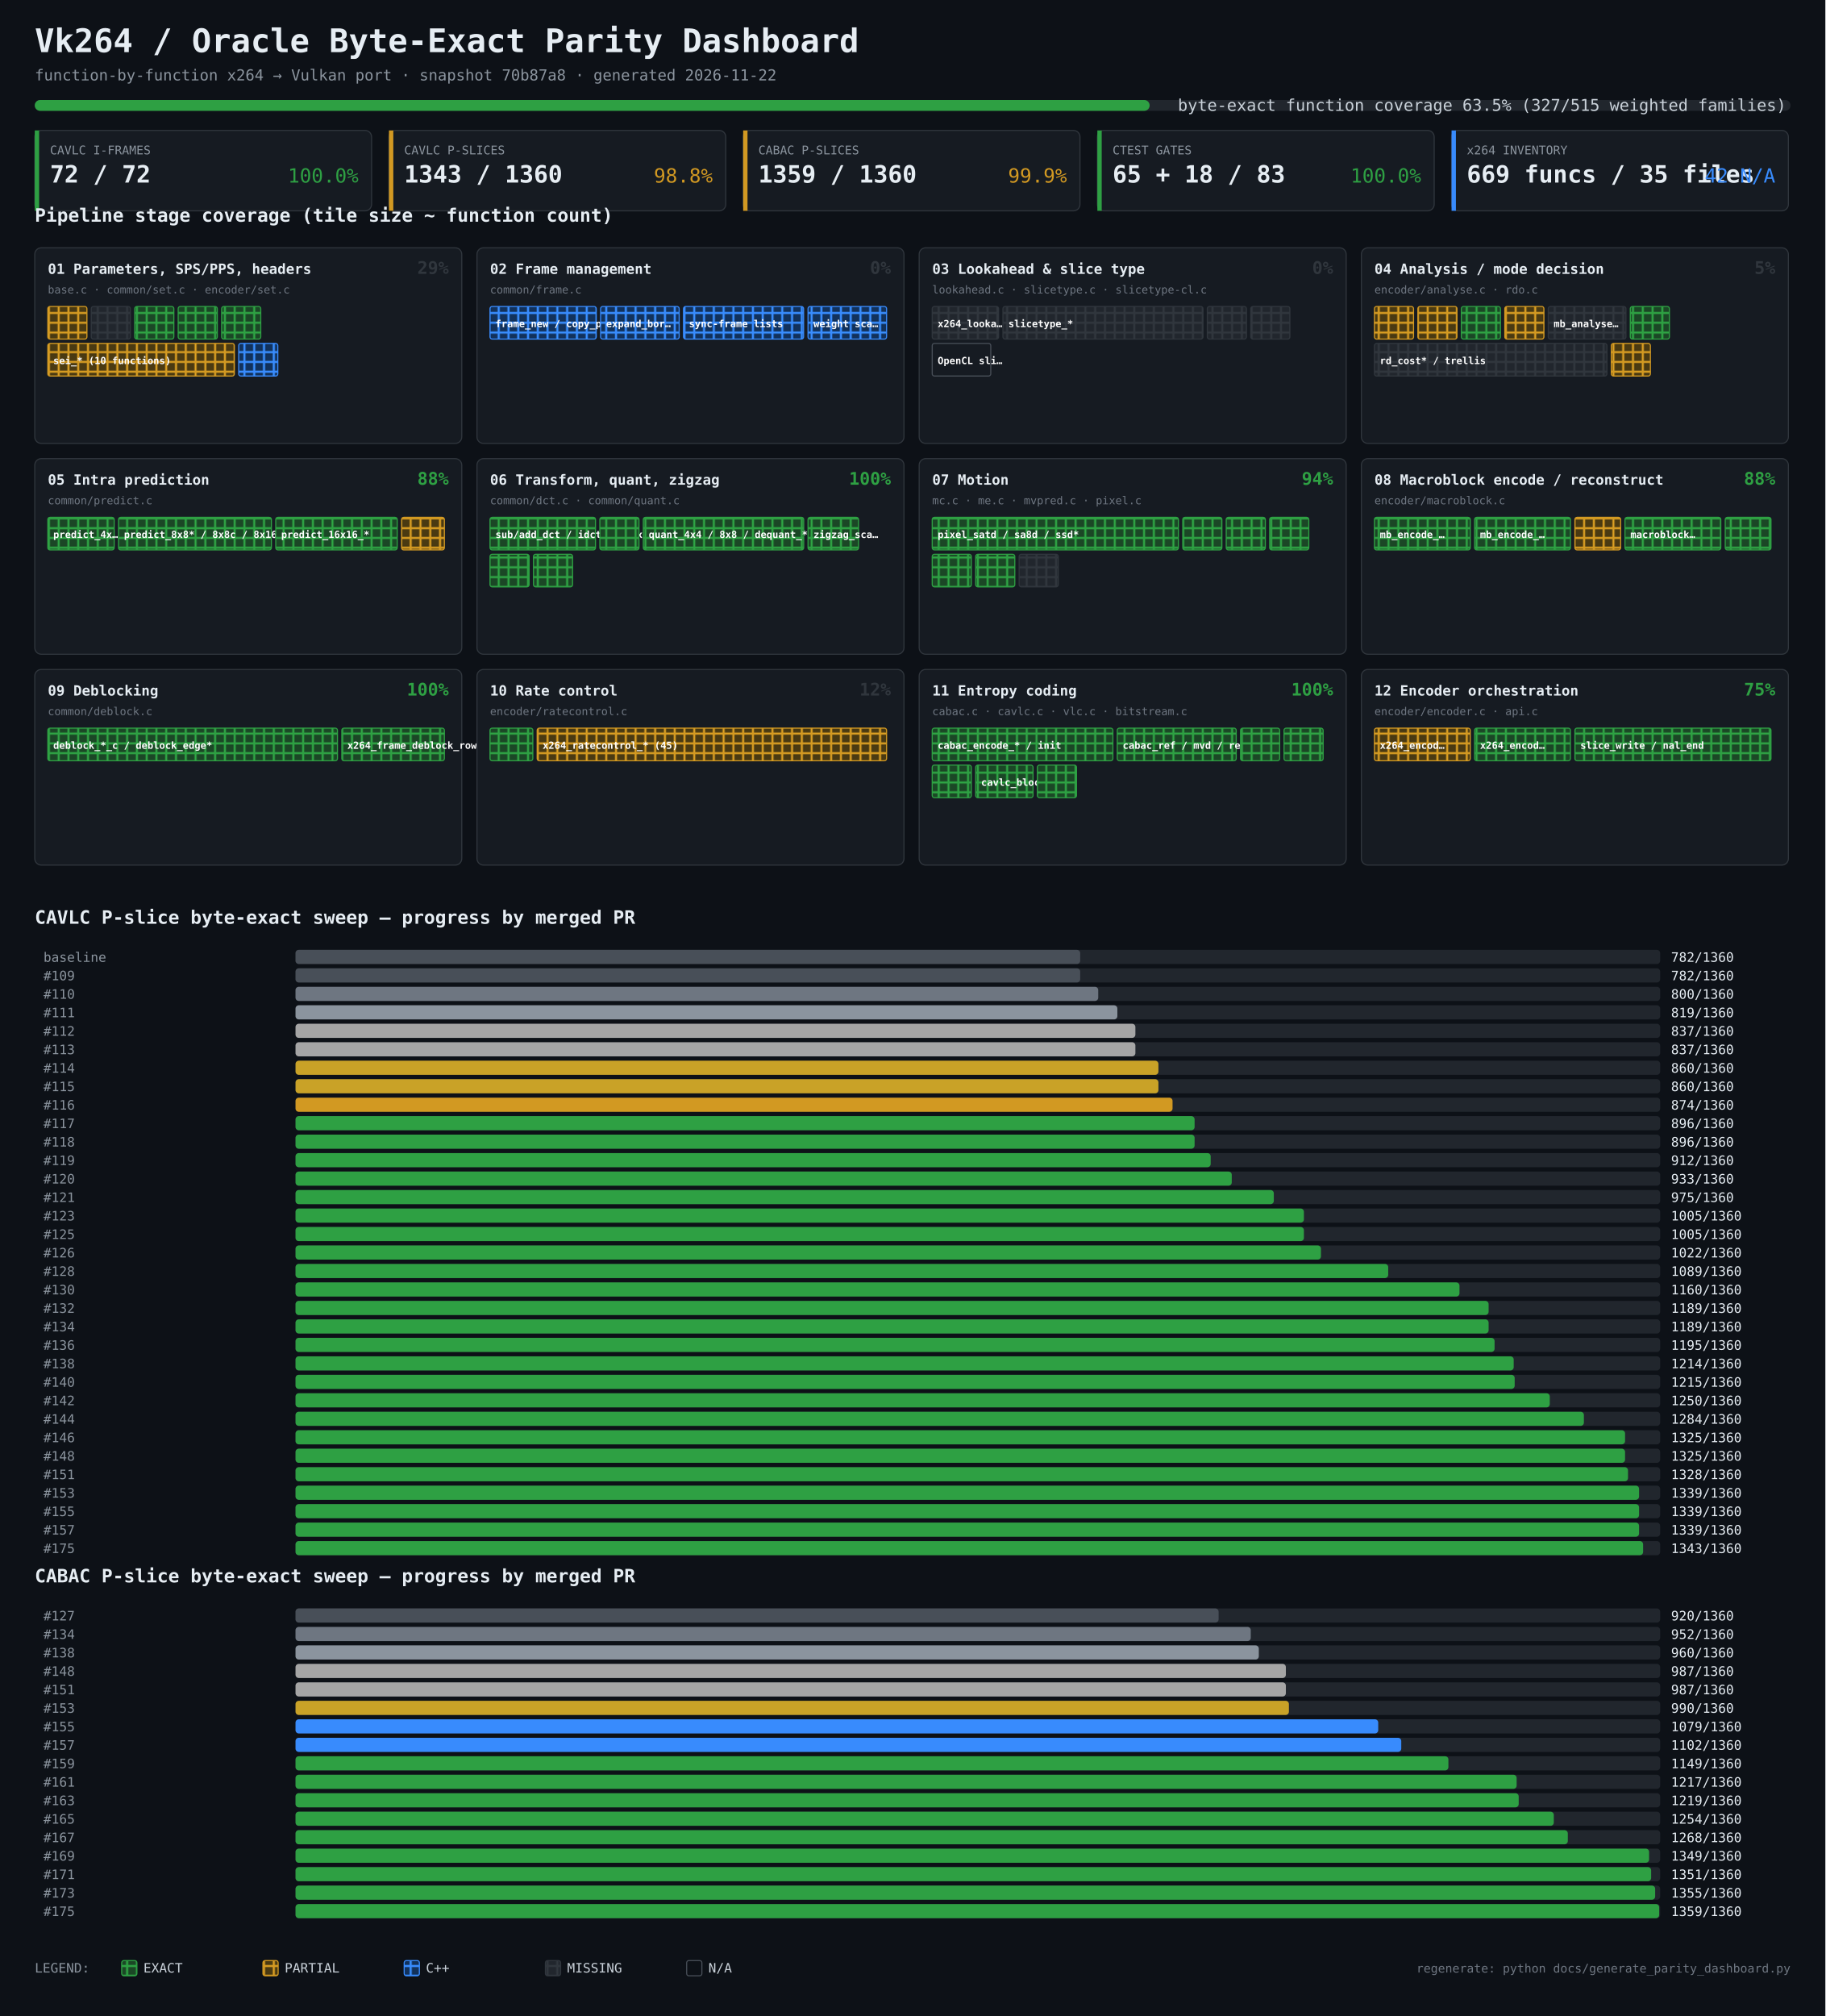
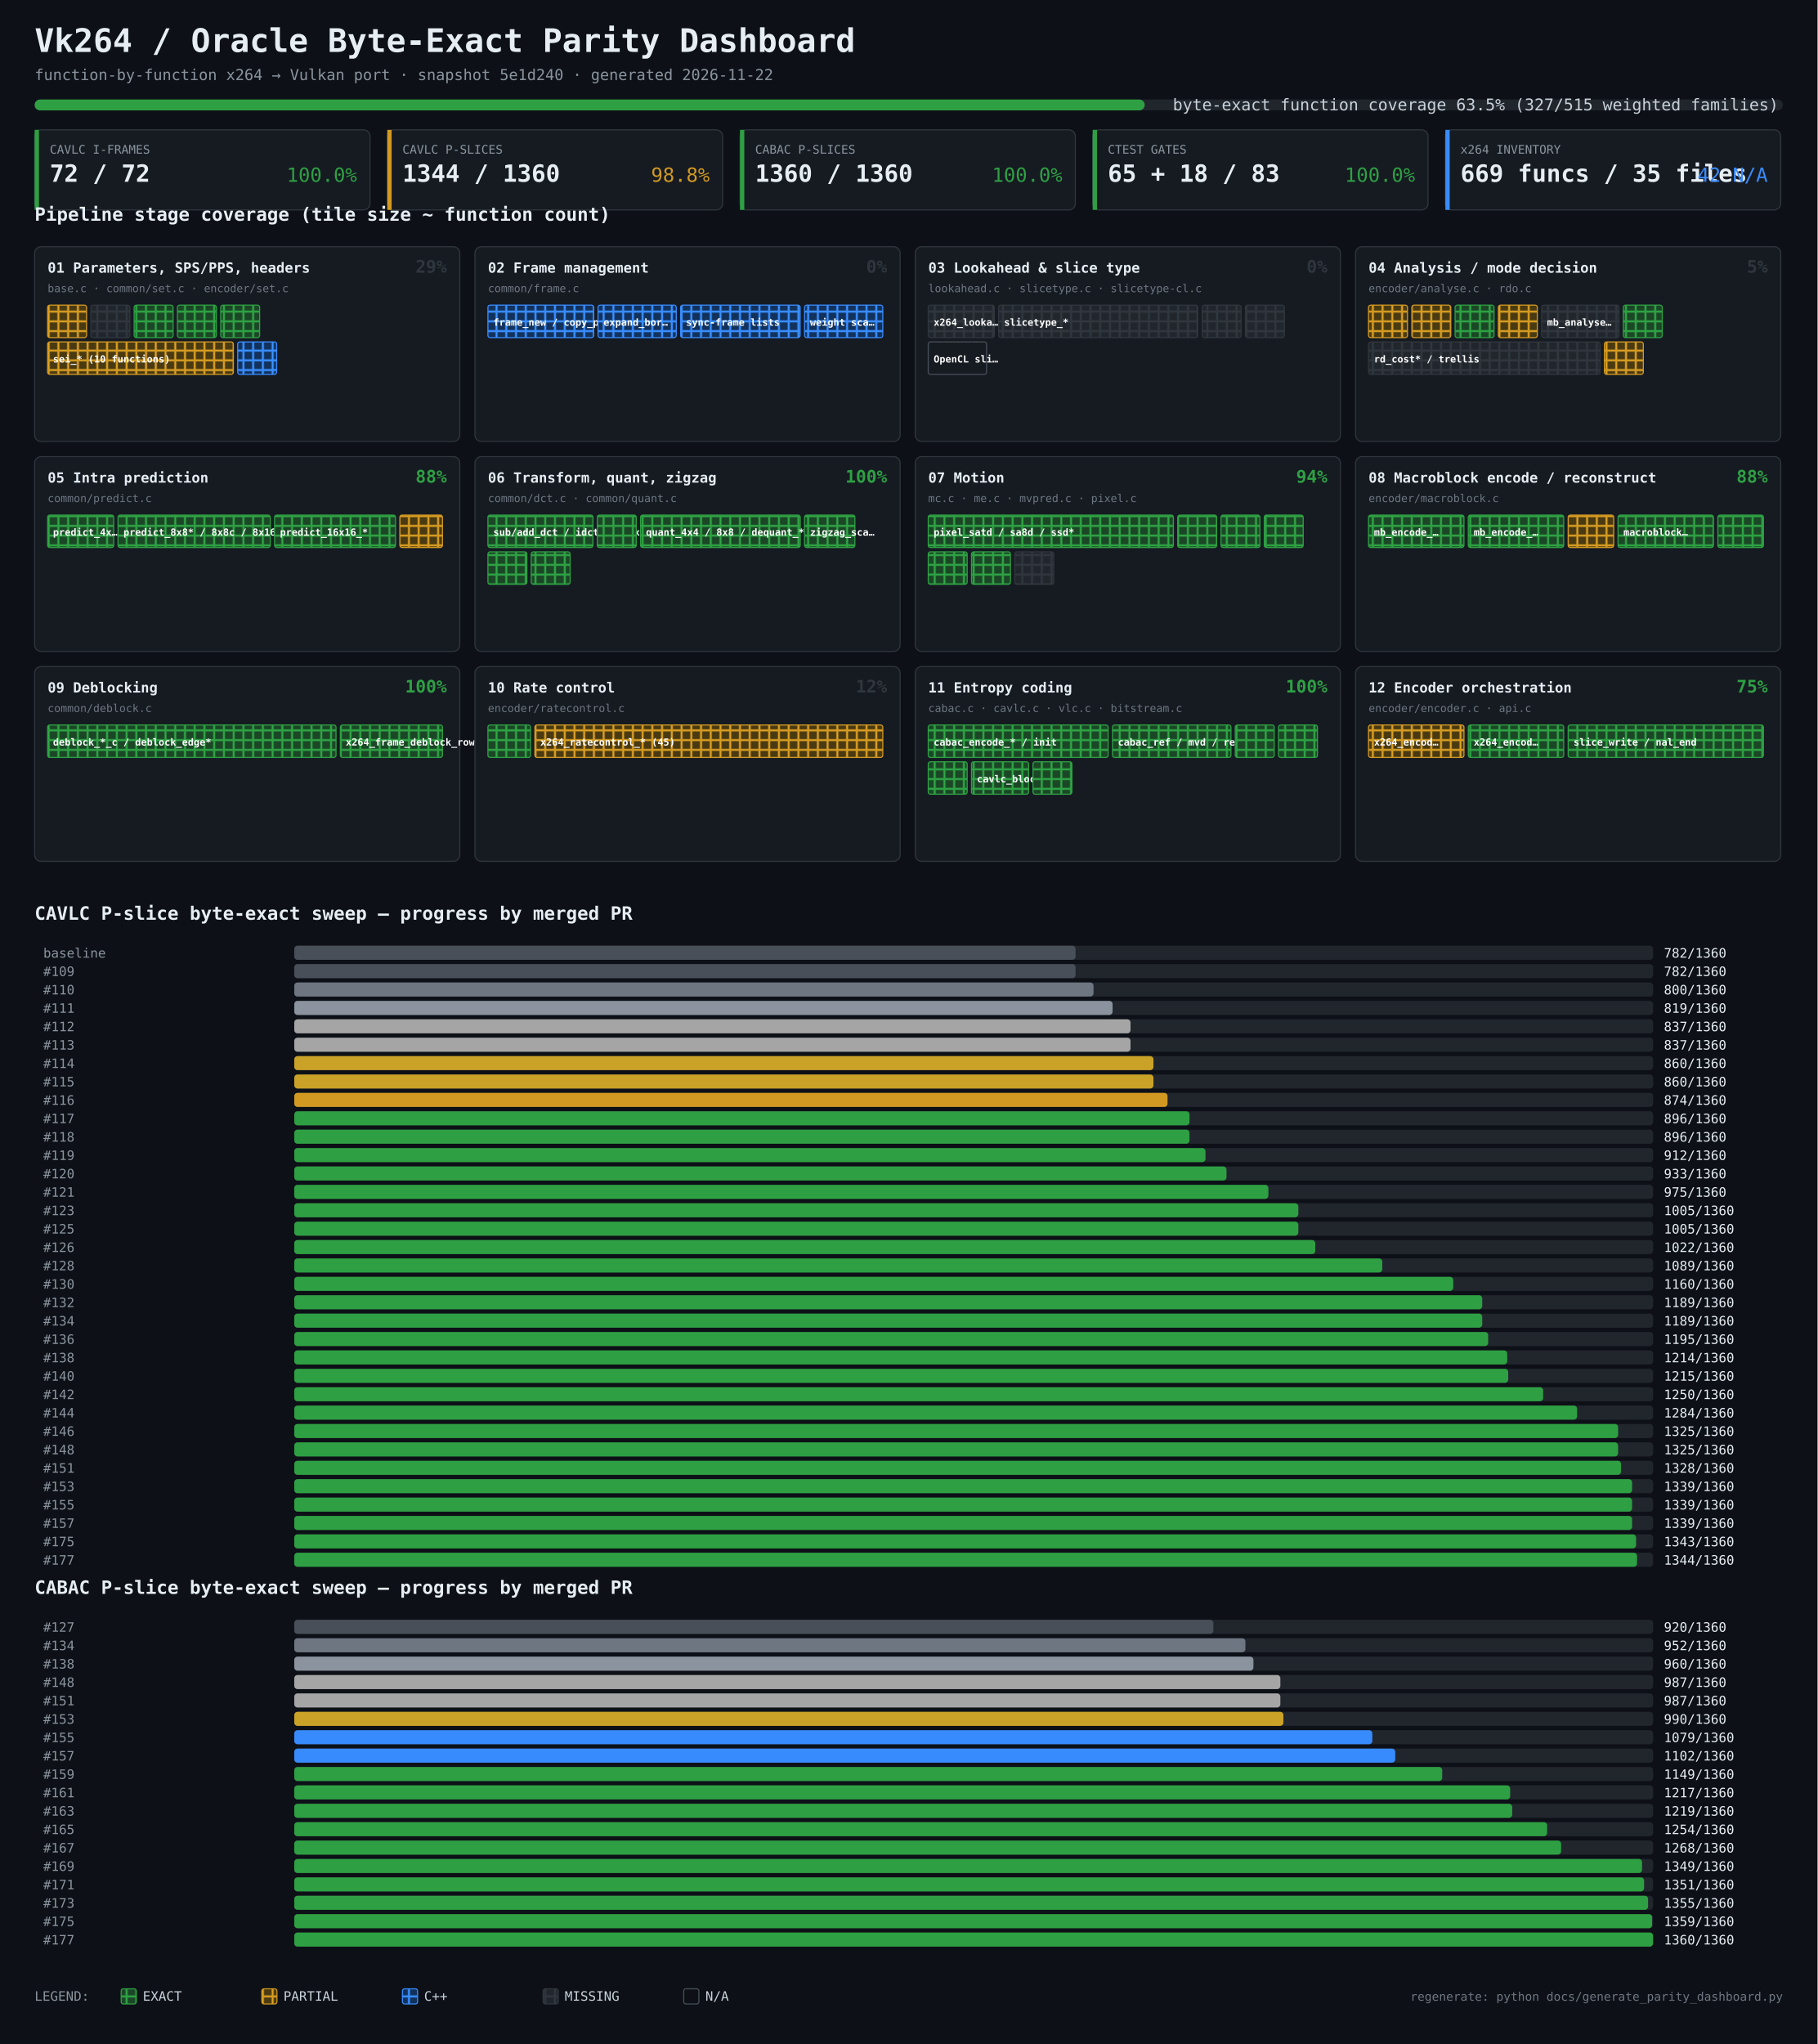
- <svg xmlns="http://www.w3.org/2000/svg" width="1680" height="1855" viewBox="0 0 1680 1855" font-family="Consolas, SFMono-Regular, Menlo, monospace">
+ <svg xmlns="http://www.w3.org/2000/svg" width="1680" height="1889" viewBox="0 0 1680 1889" font-family="Consolas, SFMono-Regular, Menlo, monospace">
  <defs>
    <pattern id="grid-exact" width="9" height="9" patternUnits="userSpaceOnUse">
      <rect width="9" height="9" fill="#2ea043" />
      <rect x="1" y="1" width="7" height="7" fill="#1b4726" />
    </pattern>
    <pattern id="grid-partial" width="9" height="9" patternUnits="userSpaceOnUse">
      <rect width="9" height="9" fill="#d29922" />
      <rect x="1" y="1" width="7" height="7" fill="#4a3a12" />
    </pattern>
    <pattern id="grid-cpp" width="9" height="9" patternUnits="userSpaceOnUse">
      <rect width="9" height="9" fill="#388bfd" />
      <rect x="1" y="1" width="7" height="7" fill="#12325c" />
    </pattern>
    <pattern id="grid-missing" width="9" height="9" patternUnits="userSpaceOnUse">
      <rect width="9" height="9" fill="#30363d" />
      <rect x="1" y="1" width="7" height="7" fill="#21262d" />
    </pattern>
    <pattern id="grid-na" width="9" height="9" patternUnits="userSpaceOnUse">
      <rect width="9" height="9" fill="#484f58" />
      <rect x="1" y="1" width="7" height="7" fill="#262b33" />
    </pattern>
  </defs>
-   <rect width="1680" height="1855" fill="#0d1117" />
+   <rect width="1680" height="1889" fill="#0d1117" />
  <text x="32" y="48" fill="#e6edf3" font-size="30" font-weight="bold">Vk264 / Oracle Byte-Exact Parity Dashboard</text>
-   <text x="32" y="74" fill="#8b949e" font-size="14">function-by-function x264 → Vulkan port · snapshot 70b87a8 · generated 2026-11-22</text>
+   <text x="32" y="74" fill="#8b949e" font-size="14">function-by-function x264 → Vulkan port · snapshot 5e1d240 · generated 2026-11-22</text>
  <rect x="32" y="92" width="1616" height="10" fill="#21262d" rx="5" />
  <rect x="32" y="92" width="1026.1" height="10" fill="#2ea043" rx="5" />
  <text x="1644" y="102" fill="#c9d1d9" font-size="15" text-anchor="end">byte-exact function coverage 63.5% (327/515 weighted families)</text>
  <rect x="32" y="120" width="310" height="74" fill="#161b22" stroke="#30363d" rx="6" />
  <rect x="32" y="120" width="4" height="74" fill="#2ea043" />
  <text x="46" y="142" fill="#8b949e" font-size="11">CAVLC I-FRAMES</text>
  <text x="46" y="168" fill="#e6edf3" font-size="22" font-weight="bold">72 / 72</text>
  <text x="330" y="168" fill="#2ea043" font-size="18" text-anchor="end">100.0%</text>
  <rect x="358" y="120" width="310" height="74" fill="#161b22" stroke="#30363d" rx="6" />
  <rect x="358" y="120" width="4" height="74" fill="#d29922" />
  <text x="372" y="142" fill="#8b949e" font-size="11">CAVLC P-SLICES</text>
-   <text x="372" y="168" fill="#e6edf3" font-size="22" font-weight="bold">1343 / 1360</text>
+   <text x="372" y="168" fill="#e6edf3" font-size="22" font-weight="bold">1344 / 1360</text>
  <text x="656" y="168" fill="#d29922" font-size="18" text-anchor="end">98.8%</text>
  <rect x="684" y="120" width="310" height="74" fill="#161b22" stroke="#30363d" rx="6" />
-   <rect x="684" y="120" width="4" height="74" fill="#d29922" />
+   <rect x="684" y="120" width="4" height="74" fill="#2ea043" />
  <text x="698" y="142" fill="#8b949e" font-size="11">CABAC P-SLICES</text>
-   <text x="698" y="168" fill="#e6edf3" font-size="22" font-weight="bold">1359 / 1360</text>
-   <text x="982" y="168" fill="#d29922" font-size="18" text-anchor="end">99.9%</text>
+   <text x="698" y="168" fill="#e6edf3" font-size="22" font-weight="bold">1360 / 1360</text>
+   <text x="982" y="168" fill="#2ea043" font-size="18" text-anchor="end">100.0%</text>
  <rect x="1010" y="120" width="310" height="74" fill="#161b22" stroke="#30363d" rx="6" />
  <rect x="1010" y="120" width="4" height="74" fill="#2ea043" />
  <text x="1024" y="142" fill="#8b949e" font-size="11">CTEST GATES</text>
  <text x="1024" y="168" fill="#e6edf3" font-size="22" font-weight="bold">65 + 18 / 83</text>
  <text x="1308" y="168" fill="#2ea043" font-size="18" text-anchor="end">100.0%</text>
  <rect x="1336" y="120" width="310" height="74" fill="#161b22" stroke="#30363d" rx="6" />
  <rect x="1336" y="120" width="4" height="74" fill="#388bfd" />
  <text x="1350" y="142" fill="#8b949e" font-size="11">x264 INVENTORY</text>
  <text x="1350" y="168" fill="#e6edf3" font-size="22" font-weight="bold">669 funcs / 35 files</text>
  <text x="1634" y="168" fill="#388bfd" font-size="18" text-anchor="end">42 N/A</text>
  <text x="32" y="204" fill="#e6edf3" font-size="17" font-weight="bold">Pipeline stage coverage (tile size ~ function count)</text>
  <rect x="32" y="228" width="393" height="180" fill="#161b22" stroke="#30363d" rx="6" />
  <text x="44" y="252" fill="#e6edf3" font-size="13" font-weight="bold">01  Parameters, SPS/PPS, headers</text>
  <text x="44" y="270" fill="#6e7681" font-size="10">base.c · common/set.c · encoder/set.c</text>
  <text x="413" y="252" fill="#30363d" font-size="16" font-weight="bold" text-anchor="end">29%</text>
  <rect x="44.0" y="282" width="36.0" height="30" fill="url(#grid-partial)" stroke="#d29922" rx="2" />
  <rect x="84.0" y="282" width="36.0" height="30" fill="url(#grid-missing)" stroke="#30363d" rx="2" />
  <rect x="124.0" y="282" width="36.0" height="30" fill="url(#grid-exact)" stroke="#2ea043" rx="2" />
  <rect x="164.0" y="282" width="36.0" height="30" fill="url(#grid-exact)" stroke="#2ea043" rx="2" />
  <rect x="204.0" y="282" width="36.0" height="30" fill="url(#grid-exact)" stroke="#2ea043" rx="2" />
  <rect x="44.0" y="316" width="171.7" height="30" fill="url(#grid-partial)" stroke="#d29922" rx="2" />
  <text x="49.0" y="335" fill="#ffffff" font-size="9" font-weight="bold">sei_* (10 functions)</text>
  <rect x="219.7" y="316" width="36.0" height="30" fill="url(#grid-cpp)" stroke="#388bfd" rx="2" />
  <rect x="439" y="228" width="393" height="180" fill="#161b22" stroke="#30363d" rx="6" />
  <text x="451" y="252" fill="#e6edf3" font-size="13" font-weight="bold">02  Frame management</text>
  <text x="451" y="270" fill="#6e7681" font-size="10">common/frame.c</text>
  <text x="820" y="252" fill="#30363d" font-size="16" font-weight="bold" text-anchor="end">0%</text>
  <rect x="451.0" y="282" width="97.8" height="30" fill="url(#grid-cpp)" stroke="#388bfd" rx="2" />
  <text x="456.0" y="301" fill="#ffffff" font-size="9" font-weight="bold">frame_new / copy_picture</text>
  <rect x="552.8" y="282" width="72.3" height="30" fill="url(#grid-cpp)" stroke="#388bfd" rx="2" />
  <text x="557.8" y="301" fill="#ffffff" font-size="9" font-weight="bold">expand_bor…</text>
  <rect x="629.1" y="282" width="110.5" height="30" fill="url(#grid-cpp)" stroke="#388bfd" rx="2" />
  <text x="634.1" y="301" fill="#ffffff" font-size="9" font-weight="bold">sync-frame lists</text>
  <rect x="743.7" y="282" width="72.3" height="30" fill="url(#grid-cpp)" stroke="#388bfd" rx="2" />
  <text x="748.7" y="301" fill="#ffffff" font-size="9" font-weight="bold">weight sca…</text>
  <rect x="846" y="228" width="393" height="180" fill="#161b22" stroke="#30363d" rx="6" />
  <text x="858" y="252" fill="#e6edf3" font-size="13" font-weight="bold">03  Lookahead &amp; slice type</text>
  <text x="858" y="270" fill="#6e7681" font-size="10">lookahead.c · slicetype.c · slicetype-cl.c</text>
  <text x="1227" y="252" fill="#30363d" font-size="16" font-weight="bold" text-anchor="end">0%</text>
  <rect x="858.0" y="282" width="61.1" height="30" fill="url(#grid-missing)" stroke="#30363d" rx="2" />
  <text x="863.0" y="301" fill="#ffffff" font-size="9" font-weight="bold">x264_looka…</text>
  <rect x="923.1" y="282" width="184.1" height="30" fill="url(#grid-missing)" stroke="#30363d" rx="2" />
  <text x="928.1" y="301" fill="#ffffff" font-size="9" font-weight="bold">slicetype_*</text>
  <rect x="1111.2" y="282" width="36.0" height="30" fill="url(#grid-missing)" stroke="#30363d" rx="2" />
  <rect x="1151.2" y="282" width="36.0" height="30" fill="url(#grid-missing)" stroke="#30363d" rx="2" />
  <rect x="858.0" y="316" width="53.9" height="30" fill="url(#grid-n/a)" stroke="#484f58" rx="2" />
  <text x="863.0" y="335" fill="#ffffff" font-size="9" font-weight="bold">OpenCL sli…</text>
  <rect x="1253" y="228" width="393" height="180" fill="#161b22" stroke="#30363d" rx="6" />
  <text x="1265" y="252" fill="#e6edf3" font-size="13" font-weight="bold">04  Analysis / mode decision</text>
  <text x="1265" y="270" fill="#6e7681" font-size="10">encoder/analyse.c · rdo.c</text>
  <text x="1634" y="252" fill="#30363d" font-size="16" font-weight="bold" text-anchor="end">5%</text>
  <rect x="1265.0" y="282" width="36.0" height="30" fill="url(#grid-partial)" stroke="#d29922" rx="2" />
  <rect x="1305.0" y="282" width="36.0" height="30" fill="url(#grid-partial)" stroke="#d29922" rx="2" />
  <rect x="1345.0" y="282" width="36.0" height="30" fill="url(#grid-exact)" stroke="#2ea043" rx="2" />
  <rect x="1385.0" y="282" width="36.0" height="30" fill="url(#grid-partial)" stroke="#d29922" rx="2" />
  <rect x="1425.0" y="282" width="71.5" height="30" fill="url(#grid-missing)" stroke="#30363d" rx="2" />
  <text x="1430.0" y="301" fill="#ffffff" font-size="9" font-weight="bold">mb_analyse…</text>
  <rect x="1500.5" y="282" width="36.0" height="30" fill="url(#grid-exact)" stroke="#2ea043" rx="2" />
  <rect x="1265.0" y="316" width="214.0" height="30" fill="url(#grid-missing)" stroke="#30363d" rx="2" />
  <text x="1270.0" y="335" fill="#ffffff" font-size="9" font-weight="bold">rd_cost* / trellis</text>
  <rect x="1483.0" y="316" width="36.0" height="30" fill="url(#grid-partial)" stroke="#d29922" rx="2" />
  <rect x="32" y="422" width="393" height="180" fill="#161b22" stroke="#30363d" rx="6" />
  <text x="44" y="446" fill="#e6edf3" font-size="13" font-weight="bold">05  Intra prediction</text>
  <text x="44" y="464" fill="#6e7681" font-size="10">common/predict.c</text>
  <text x="413" y="446" fill="#2ea043" font-size="16" font-weight="bold" text-anchor="end">88%</text>
  <rect x="44.0" y="476" width="61.1" height="30" fill="url(#grid-exact)" stroke="#2ea043" rx="2" />
  <text x="49.0" y="495" fill="#ffffff" font-size="9" font-weight="bold">predict_4x…</text>
  <rect x="109.1" y="476" width="140.7" height="30" fill="url(#grid-exact)" stroke="#2ea043" rx="2" />
  <text x="114.1" y="495" fill="#ffffff" font-size="9" font-weight="bold">predict_8x8* / 8x8c / 8x16c</text>
  <rect x="253.8" y="476" width="111.8" height="30" fill="url(#grid-exact)" stroke="#2ea043" rx="2" />
  <text x="258.8" y="495" fill="#ffffff" font-size="9" font-weight="bold">predict_16x16_*</text>
  <rect x="369.6" y="476" width="39.4" height="30" fill="url(#grid-partial)" stroke="#d29922" rx="2" />
  <rect x="439" y="422" width="393" height="180" fill="#161b22" stroke="#30363d" rx="6" />
  <text x="451" y="446" fill="#e6edf3" font-size="13" font-weight="bold">06  Transform, quant, zigzag</text>
  <text x="451" y="464" fill="#6e7681" font-size="10">common/dct.c · common/quant.c</text>
  <text x="820" y="446" fill="#2ea043" font-size="16" font-weight="bold" text-anchor="end">100%</text>
  <rect x="451.0" y="476" width="97.1" height="30" fill="url(#grid-exact)" stroke="#2ea043" rx="2" />
  <text x="456.0" y="495" fill="#ffffff" font-size="9" font-weight="bold">sub/add_dct / idct 4x4,8x8,16x16</text>
  <rect x="552.1" y="476" width="36.0" height="30" fill="url(#grid-exact)" stroke="#2ea043" rx="2" />
  <rect x="592.1" y="476" width="147.6" height="30" fill="url(#grid-exact)" stroke="#2ea043" rx="2" />
  <text x="597.1" y="495" fill="#ffffff" font-size="9" font-weight="bold">quant_4x4 / 8x8 / dequant_*</text>
  <rect x="743.7" y="476" width="46.5" height="30" fill="url(#grid-exact)" stroke="#2ea043" rx="2" />
  <text x="748.7" y="495" fill="#ffffff" font-size="9" font-weight="bold">zigzag_sca…</text>
  <rect x="451.0" y="510" width="36.0" height="30" fill="url(#grid-exact)" stroke="#2ea043" rx="2" />
  <rect x="491.0" y="510" width="36.0" height="30" fill="url(#grid-exact)" stroke="#2ea043" rx="2" />
  <rect x="846" y="422" width="393" height="180" fill="#161b22" stroke="#30363d" rx="6" />
  <text x="858" y="446" fill="#e6edf3" font-size="13" font-weight="bold">07  Motion</text>
  <text x="858" y="464" fill="#6e7681" font-size="10">mc.c · me.c · mvpred.c · pixel.c</text>
  <text x="1227" y="446" fill="#2ea043" font-size="16" font-weight="bold" text-anchor="end">94%</text>
  <rect x="858.0" y="476" width="226.6" height="30" fill="url(#grid-exact)" stroke="#2ea043" rx="2" />
  <text x="863.0" y="495" fill="#ffffff" font-size="9" font-weight="bold">pixel_satd / sa8d / ssd*</text>
  <rect x="1088.6" y="476" width="36.0" height="30" fill="url(#grid-exact)" stroke="#2ea043" rx="2" />
  <rect x="1128.6" y="476" width="36.0" height="30" fill="url(#grid-exact)" stroke="#2ea043" rx="2" />
  <rect x="1168.6" y="476" width="36.0" height="30" fill="url(#grid-exact)" stroke="#2ea043" rx="2" />
  <rect x="858.0" y="510" width="36.0" height="30" fill="url(#grid-exact)" stroke="#2ea043" rx="2" />
  <rect x="898.0" y="510" width="36.0" height="30" fill="url(#grid-exact)" stroke="#2ea043" rx="2" />
  <rect x="938.0" y="510" width="36.0" height="30" fill="url(#grid-missing)" stroke="#30363d" rx="2" />
  <rect x="1253" y="422" width="393" height="180" fill="#161b22" stroke="#30363d" rx="6" />
  <text x="1265" y="446" fill="#e6edf3" font-size="13" font-weight="bold">08  Macroblock encode / reconstruct</text>
  <text x="1265" y="464" fill="#6e7681" font-size="10">encoder/macroblock.c</text>
  <text x="1634" y="446" fill="#2ea043" font-size="16" font-weight="bold" text-anchor="end">88%</text>
  <rect x="1265.0" y="476" width="88.2" height="30" fill="url(#grid-exact)" stroke="#2ea043" rx="2" />
  <text x="1270.0" y="495" fill="#ffffff" font-size="9" font-weight="bold">mb_encode_…</text>
  <rect x="1357.2" y="476" width="88.2" height="30" fill="url(#grid-exact)" stroke="#2ea043" rx="2" />
  <text x="1362.2" y="495" fill="#ffffff" font-size="9" font-weight="bold">mb_encode_…</text>
  <rect x="1449.5" y="476" width="42.1" height="30" fill="url(#grid-partial)" stroke="#d29922" rx="2" />
  <rect x="1495.6" y="476" width="88.2" height="30" fill="url(#grid-exact)" stroke="#2ea043" rx="2" />
  <text x="1500.6" y="495" fill="#ffffff" font-size="9" font-weight="bold">macroblock…</text>
  <rect x="1587.9" y="476" width="42.1" height="30" fill="url(#grid-exact)" stroke="#2ea043" rx="2" />
  <rect x="32" y="616" width="393" height="180" fill="#161b22" stroke="#30363d" rx="6" />
  <text x="44" y="640" fill="#e6edf3" font-size="13" font-weight="bold">09  Deblocking</text>
  <text x="44" y="658" fill="#6e7681" font-size="10">common/deblock.c</text>
  <text x="413" y="640" fill="#2ea043" font-size="16" font-weight="bold" text-anchor="end">100%</text>
  <rect x="44.0" y="670" width="266.6" height="30" fill="url(#grid-exact)" stroke="#2ea043" rx="2" />
  <text x="49.0" y="689" fill="#ffffff" font-size="9" font-weight="bold">deblock_*_c / deblock_edge*</text>
  <rect x="314.6" y="670" width="94.4" height="30" fill="url(#grid-exact)" stroke="#2ea043" rx="2" />
  <text x="319.6" y="689" fill="#ffffff" font-size="9" font-weight="bold">x264_frame_deblock_row</text>
  <rect x="439" y="616" width="393" height="180" fill="#161b22" stroke="#30363d" rx="6" />
  <text x="451" y="640" fill="#e6edf3" font-size="13" font-weight="bold">10  Rate control</text>
  <text x="451" y="658" fill="#6e7681" font-size="10">encoder/ratecontrol.c</text>
  <text x="820" y="640" fill="#30363d" font-size="16" font-weight="bold" text-anchor="end">12%</text>
  <rect x="451.0" y="670" width="39.4" height="30" fill="url(#grid-exact)" stroke="#2ea043" rx="2" />
  <rect x="494.4" y="670" width="321.6" height="30" fill="url(#grid-partial)" stroke="#d29922" rx="2" />
  <text x="499.4" y="689" fill="#ffffff" font-size="9" font-weight="bold">x264_ratecontrol_* (45)</text>
  <rect x="846" y="616" width="393" height="180" fill="#161b22" stroke="#30363d" rx="6" />
  <text x="858" y="640" fill="#e6edf3" font-size="13" font-weight="bold">11  Entropy coding</text>
  <text x="858" y="658" fill="#6e7681" font-size="10">cabac.c · cavlc.c · vlc.c · bitstream.c</text>
  <text x="1227" y="640" fill="#2ea043" font-size="16" font-weight="bold" text-anchor="end">100%</text>
  <rect x="858.0" y="670" width="166.3" height="30" fill="url(#grid-exact)" stroke="#2ea043" rx="2" />
  <text x="863.0" y="689" fill="#ffffff" font-size="9" font-weight="bold">cabac_encode_* / init</text>
  <rect x="1028.3" y="670" width="109.5" height="30" fill="url(#grid-exact)" stroke="#2ea043" rx="2" />
  <text x="1033.3" y="689" fill="#ffffff" font-size="9" font-weight="bold">cabac_ref / mvd / residual</text>
  <rect x="1141.8" y="670" width="36.0" height="30" fill="url(#grid-exact)" stroke="#2ea043" rx="2" />
  <rect x="1181.8" y="670" width="36.0" height="30" fill="url(#grid-exact)" stroke="#2ea043" rx="2" />
  <rect x="858.0" y="704" width="36.0" height="30" fill="url(#grid-exact)" stroke="#2ea043" rx="2" />
  <rect x="898.0" y="704" width="52.8" height="30" fill="url(#grid-exact)" stroke="#2ea043" rx="2" />
  <text x="903.0" y="723" fill="#ffffff" font-size="9" font-weight="bold">cavlc_bloc…</text>
  <rect x="954.8" y="704" width="36.0" height="30" fill="url(#grid-exact)" stroke="#2ea043" rx="2" />
  <rect x="1253" y="616" width="393" height="180" fill="#161b22" stroke="#30363d" rx="6" />
  <text x="1265" y="640" fill="#e6edf3" font-size="13" font-weight="bold">12  Encoder orchestration</text>
  <text x="1265" y="658" fill="#6e7681" font-size="10">encoder/encoder.c · api.c</text>
  <text x="1634" y="640" fill="#2ea043" font-size="16" font-weight="bold" text-anchor="end">75%</text>
  <rect x="1265.0" y="670" width="88.2" height="30" fill="url(#grid-partial)" stroke="#d29922" rx="2" />
  <text x="1270.0" y="689" fill="#ffffff" font-size="9" font-weight="bold">x264_encod…</text>
  <rect x="1357.2" y="670" width="88.2" height="30" fill="url(#grid-exact)" stroke="#2ea043" rx="2" />
  <text x="1362.2" y="689" fill="#ffffff" font-size="9" font-weight="bold">x264_encod…</text>
  <rect x="1449.5" y="670" width="180.5" height="30" fill="url(#grid-exact)" stroke="#2ea043" rx="2" />
  <text x="1454.5" y="689" fill="#ffffff" font-size="9" font-weight="bold">slice_write / nal_end</text>
  <text x="32" y="850" fill="#e6edf3" font-size="17" font-weight="bold">CAVLC P-slice byte-exact sweep — progress by merged PR</text>
  <text x="40" y="885" fill="#8b949e" font-size="12">baseline</text>
  <rect x="272" y="874" width="1256" height="13" fill="#21262d" rx="3" />
  <rect x="272" y="874" width="722.2" height="13" fill="#484f58" rx="3" />
  <text x="1538" y="885" fill="#e6edf3" font-size="12">782/1360</text>
  <text x="40" y="902" fill="#8b949e" font-size="12">#109</text>
  <rect x="272" y="891" width="1256" height="13" fill="#21262d" rx="3" />
  <rect x="272" y="891" width="722.2" height="13" fill="#484f58" rx="3" />
  <text x="1538" y="902" fill="#e6edf3" font-size="12">782/1360</text>
  <text x="40" y="919" fill="#8b949e" font-size="12">#110</text>
  <rect x="272" y="908" width="1256" height="13" fill="#21262d" rx="3" />
  <rect x="272" y="908" width="738.8" height="13" fill="#6e7681" rx="3" />
  <text x="1538" y="919" fill="#e6edf3" font-size="12">800/1360</text>
  <text x="40" y="936" fill="#8b949e" font-size="12">#111</text>
  <rect x="272" y="925" width="1256" height="13" fill="#21262d" rx="3" />
  <rect x="272" y="925" width="756.4" height="13" fill="#8b949e" rx="3" />
  <text x="1538" y="936" fill="#e6edf3" font-size="12">819/1360</text>
  <text x="40" y="953" fill="#8b949e" font-size="12">#112</text>
  <rect x="272" y="942" width="1256" height="13" fill="#21262d" rx="3" />
  <rect x="272" y="942" width="773.0" height="13" fill="#a5a5a5" rx="3" />
  <text x="1538" y="953" fill="#e6edf3" font-size="12">837/1360</text>
  <text x="40" y="970" fill="#8b949e" font-size="12">#113</text>
  <rect x="272" y="959" width="1256" height="13" fill="#21262d" rx="3" />
  <rect x="272" y="959" width="773.0" height="13" fill="#a5a5a5" rx="3" />
  <text x="1538" y="970" fill="#e6edf3" font-size="12">837/1360</text>
  <text x="40" y="987" fill="#8b949e" font-size="12">#114</text>
  <rect x="272" y="976" width="1256" height="13" fill="#21262d" rx="3" />
  <rect x="272" y="976" width="794.2" height="13" fill="#c9a227" rx="3" />
  <text x="1538" y="987" fill="#e6edf3" font-size="12">860/1360</text>
  <text x="40" y="1004" fill="#8b949e" font-size="12">#115</text>
  <rect x="272" y="993" width="1256" height="13" fill="#21262d" rx="3" />
  <rect x="272" y="993" width="794.2" height="13" fill="#c9a227" rx="3" />
  <text x="1538" y="1004" fill="#e6edf3" font-size="12">860/1360</text>
  <text x="40" y="1021" fill="#8b949e" font-size="12">#116</text>
  <rect x="272" y="1010" width="1256" height="13" fill="#21262d" rx="3" />
  <rect x="272" y="1010" width="807.2" height="13" fill="#d29922" rx="3" />
  <text x="1538" y="1021" fill="#e6edf3" font-size="12">874/1360</text>
  <text x="40" y="1038" fill="#8b949e" font-size="12">#117</text>
  <rect x="272" y="1027" width="1256" height="13" fill="#21262d" rx="3" />
  <rect x="272" y="1027" width="827.5" height="13" fill="#2ea043" rx="3" />
  <text x="1538" y="1038" fill="#e6edf3" font-size="12">896/1360</text>
  <text x="40" y="1055" fill="#8b949e" font-size="12">#118</text>
  <rect x="272" y="1044" width="1256" height="13" fill="#21262d" rx="3" />
  <rect x="272" y="1044" width="827.5" height="13" fill="#2ea043" rx="3" />
  <text x="1538" y="1055" fill="#e6edf3" font-size="12">896/1360</text>
  <text x="40" y="1072" fill="#8b949e" font-size="12">#119</text>
  <rect x="272" y="1061" width="1256" height="13" fill="#21262d" rx="3" />
  <rect x="272" y="1061" width="842.3" height="13" fill="#2ea043" rx="3" />
  <text x="1538" y="1072" fill="#e6edf3" font-size="12">912/1360</text>
  <text x="40" y="1089" fill="#8b949e" font-size="12">#120</text>
  <rect x="272" y="1078" width="1256" height="13" fill="#21262d" rx="3" />
  <rect x="272" y="1078" width="861.7" height="13" fill="#2ea043" rx="3" />
  <text x="1538" y="1089" fill="#e6edf3" font-size="12">933/1360</text>
  <text x="40" y="1106" fill="#8b949e" font-size="12">#121</text>
  <rect x="272" y="1095" width="1256" height="13" fill="#21262d" rx="3" />
  <rect x="272" y="1095" width="900.4" height="13" fill="#2ea043" rx="3" />
  <text x="1538" y="1106" fill="#e6edf3" font-size="12">975/1360</text>
  <text x="40" y="1123" fill="#8b949e" font-size="12">#123</text>
  <rect x="272" y="1112" width="1256" height="13" fill="#21262d" rx="3" />
  <rect x="272" y="1112" width="928.1" height="13" fill="#2ea043" rx="3" />
  <text x="1538" y="1123" fill="#e6edf3" font-size="12">1005/1360</text>
  <text x="40" y="1140" fill="#8b949e" font-size="12">#125</text>
  <rect x="272" y="1129" width="1256" height="13" fill="#21262d" rx="3" />
  <rect x="272" y="1129" width="928.1" height="13" fill="#2ea043" rx="3" />
  <text x="1538" y="1140" fill="#e6edf3" font-size="12">1005/1360</text>
  <text x="40" y="1157" fill="#8b949e" font-size="12">#126</text>
  <rect x="272" y="1146" width="1256" height="13" fill="#21262d" rx="3" />
  <rect x="272" y="1146" width="943.8" height="13" fill="#2ea043" rx="3" />
  <text x="1538" y="1157" fill="#e6edf3" font-size="12">1022/1360</text>
  <text x="40" y="1174" fill="#8b949e" font-size="12">#128</text>
  <rect x="272" y="1163" width="1256" height="13" fill="#21262d" rx="3" />
  <rect x="272" y="1163" width="1005.7" height="13" fill="#2ea043" rx="3" />
  <text x="1538" y="1174" fill="#e6edf3" font-size="12">1089/1360</text>
  <text x="40" y="1191" fill="#8b949e" font-size="12">#130</text>
  <rect x="272" y="1180" width="1256" height="13" fill="#21262d" rx="3" />
  <rect x="272" y="1180" width="1071.3" height="13" fill="#2ea043" rx="3" />
  <text x="1538" y="1191" fill="#e6edf3" font-size="12">1160/1360</text>
  <text x="40" y="1208" fill="#8b949e" font-size="12">#132</text>
  <rect x="272" y="1197" width="1256" height="13" fill="#21262d" rx="3" />
  <rect x="272" y="1197" width="1098.1" height="13" fill="#2ea043" rx="3" />
  <text x="1538" y="1208" fill="#e6edf3" font-size="12">1189/1360</text>
  <text x="40" y="1225" fill="#8b949e" font-size="12">#134</text>
  <rect x="272" y="1214" width="1256" height="13" fill="#21262d" rx="3" />
  <rect x="272" y="1214" width="1098.1" height="13" fill="#2ea043" rx="3" />
  <text x="1538" y="1225" fill="#e6edf3" font-size="12">1189/1360</text>
  <text x="40" y="1242" fill="#8b949e" font-size="12">#136</text>
  <rect x="272" y="1231" width="1256" height="13" fill="#21262d" rx="3" />
  <rect x="272" y="1231" width="1103.6" height="13" fill="#2ea043" rx="3" />
  <text x="1538" y="1242" fill="#e6edf3" font-size="12">1195/1360</text>
  <text x="40" y="1259" fill="#8b949e" font-size="12">#138</text>
  <rect x="272" y="1248" width="1256" height="13" fill="#21262d" rx="3" />
  <rect x="272" y="1248" width="1121.2" height="13" fill="#2ea043" rx="3" />
  <text x="1538" y="1259" fill="#e6edf3" font-size="12">1214/1360</text>
  <text x="40" y="1276" fill="#8b949e" font-size="12">#140</text>
  <rect x="272" y="1265" width="1256" height="13" fill="#21262d" rx="3" />
  <rect x="272" y="1265" width="1122.1" height="13" fill="#2ea043" rx="3" />
  <text x="1538" y="1276" fill="#e6edf3" font-size="12">1215/1360</text>
  <text x="40" y="1293" fill="#8b949e" font-size="12">#142</text>
  <rect x="272" y="1282" width="1256" height="13" fill="#21262d" rx="3" />
  <rect x="272" y="1282" width="1154.4" height="13" fill="#2ea043" rx="3" />
  <text x="1538" y="1293" fill="#e6edf3" font-size="12">1250/1360</text>
  <text x="40" y="1310" fill="#8b949e" font-size="12">#144</text>
  <rect x="272" y="1299" width="1256" height="13" fill="#21262d" rx="3" />
  <rect x="272" y="1299" width="1185.8" height="13" fill="#2ea043" rx="3" />
  <text x="1538" y="1310" fill="#e6edf3" font-size="12">1284/1360</text>
  <text x="40" y="1327" fill="#8b949e" font-size="12">#146</text>
  <rect x="272" y="1316" width="1256" height="13" fill="#21262d" rx="3" />
  <rect x="272" y="1316" width="1223.7" height="13" fill="#2ea043" rx="3" />
  <text x="1538" y="1327" fill="#e6edf3" font-size="12">1325/1360</text>
  <text x="40" y="1344" fill="#8b949e" font-size="12">#148</text>
  <rect x="272" y="1333" width="1256" height="13" fill="#21262d" rx="3" />
  <rect x="272" y="1333" width="1223.7" height="13" fill="#2ea043" rx="3" />
  <text x="1538" y="1344" fill="#e6edf3" font-size="12">1325/1360</text>
  <text x="40" y="1361" fill="#8b949e" font-size="12">#151</text>
  <rect x="272" y="1350" width="1256" height="13" fill="#21262d" rx="3" />
  <rect x="272" y="1350" width="1226.4" height="13" fill="#2ea043" rx="3" />
  <text x="1538" y="1361" fill="#e6edf3" font-size="12">1328/1360</text>
  <text x="40" y="1378" fill="#8b949e" font-size="12">#153</text>
  <rect x="272" y="1367" width="1256" height="13" fill="#21262d" rx="3" />
  <rect x="272" y="1367" width="1236.6" height="13" fill="#2ea043" rx="3" />
  <text x="1538" y="1378" fill="#e6edf3" font-size="12">1339/1360</text>
  <text x="40" y="1395" fill="#8b949e" font-size="12">#155</text>
  <rect x="272" y="1384" width="1256" height="13" fill="#21262d" rx="3" />
  <rect x="272" y="1384" width="1236.6" height="13" fill="#2ea043" rx="3" />
  <text x="1538" y="1395" fill="#e6edf3" font-size="12">1339/1360</text>
  <text x="40" y="1412" fill="#8b949e" font-size="12">#157</text>
  <rect x="272" y="1401" width="1256" height="13" fill="#21262d" rx="3" />
  <rect x="272" y="1401" width="1236.6" height="13" fill="#2ea043" rx="3" />
  <text x="1538" y="1412" fill="#e6edf3" font-size="12">1339/1360</text>
  <text x="40" y="1429" fill="#8b949e" font-size="12">#175</text>
  <rect x="272" y="1418" width="1256" height="13" fill="#21262d" rx="3" />
  <rect x="272" y="1418" width="1240.3" height="13" fill="#2ea043" rx="3" />
  <text x="1538" y="1429" fill="#e6edf3" font-size="12">1343/1360</text>
-   <text x="32" y="1456" fill="#e6edf3" font-size="17" font-weight="bold">CABAC P-slice byte-exact sweep — progress by merged PR</text>
-   <text x="40" y="1491" fill="#8b949e" font-size="12">#127</text>
-   <rect x="272" y="1480" width="1256" height="13" fill="#21262d" rx="3" />
-   <rect x="272" y="1480" width="849.6" height="13" fill="#484f58" rx="3" />
-   <text x="1538" y="1491" fill="#e6edf3" font-size="12">920/1360</text>
-   <text x="40" y="1508" fill="#8b949e" font-size="12">#134</text>
+   <text x="40" y="1446" fill="#8b949e" font-size="12">#177</text>
+   <rect x="272" y="1435" width="1256" height="13" fill="#21262d" rx="3" />
+   <rect x="272" y="1435" width="1241.2" height="13" fill="#2ea043" rx="3" />
+   <text x="1538" y="1446" fill="#e6edf3" font-size="12">1344/1360</text>
+   <text x="32" y="1473" fill="#e6edf3" font-size="17" font-weight="bold">CABAC P-slice byte-exact sweep — progress by merged PR</text>
+   <text x="40" y="1508" fill="#8b949e" font-size="12">#127</text>
  <rect x="272" y="1497" width="1256" height="13" fill="#21262d" rx="3" />
-   <rect x="272" y="1497" width="879.2" height="13" fill="#6e7681" rx="3" />
-   <text x="1538" y="1508" fill="#e6edf3" font-size="12">952/1360</text>
-   <text x="40" y="1525" fill="#8b949e" font-size="12">#138</text>
+   <rect x="272" y="1497" width="849.6" height="13" fill="#484f58" rx="3" />
+   <text x="1538" y="1508" fill="#e6edf3" font-size="12">920/1360</text>
+   <text x="40" y="1525" fill="#8b949e" font-size="12">#134</text>
  <rect x="272" y="1514" width="1256" height="13" fill="#21262d" rx="3" />
-   <rect x="272" y="1514" width="886.6" height="13" fill="#8b949e" rx="3" />
-   <text x="1538" y="1525" fill="#e6edf3" font-size="12">960/1360</text>
-   <text x="40" y="1542" fill="#8b949e" font-size="12">#148</text>
+   <rect x="272" y="1514" width="879.2" height="13" fill="#6e7681" rx="3" />
+   <text x="1538" y="1525" fill="#e6edf3" font-size="12">952/1360</text>
+   <text x="40" y="1542" fill="#8b949e" font-size="12">#138</text>
  <rect x="272" y="1531" width="1256" height="13" fill="#21262d" rx="3" />
-   <rect x="272" y="1531" width="911.5" height="13" fill="#a5a5a5" rx="3" />
-   <text x="1538" y="1542" fill="#e6edf3" font-size="12">987/1360</text>
-   <text x="40" y="1559" fill="#8b949e" font-size="12">#151</text>
+   <rect x="272" y="1531" width="886.6" height="13" fill="#8b949e" rx="3" />
+   <text x="1538" y="1542" fill="#e6edf3" font-size="12">960/1360</text>
+   <text x="40" y="1559" fill="#8b949e" font-size="12">#148</text>
  <rect x="272" y="1548" width="1256" height="13" fill="#21262d" rx="3" />
  <rect x="272" y="1548" width="911.5" height="13" fill="#a5a5a5" rx="3" />
  <text x="1538" y="1559" fill="#e6edf3" font-size="12">987/1360</text>
-   <text x="40" y="1576" fill="#8b949e" font-size="12">#153</text>
+   <text x="40" y="1576" fill="#8b949e" font-size="12">#151</text>
  <rect x="272" y="1565" width="1256" height="13" fill="#21262d" rx="3" />
-   <rect x="272" y="1565" width="914.3" height="13" fill="#c9a227" rx="3" />
-   <text x="1538" y="1576" fill="#e6edf3" font-size="12">990/1360</text>
-   <text x="40" y="1593" fill="#8b949e" font-size="12">#155</text>
+   <rect x="272" y="1565" width="911.5" height="13" fill="#a5a5a5" rx="3" />
+   <text x="1538" y="1576" fill="#e6edf3" font-size="12">987/1360</text>
+   <text x="40" y="1593" fill="#8b949e" font-size="12">#153</text>
  <rect x="272" y="1582" width="1256" height="13" fill="#21262d" rx="3" />
-   <rect x="272" y="1582" width="996.5" height="13" fill="#388bfd" rx="3" />
-   <text x="1538" y="1593" fill="#e6edf3" font-size="12">1079/1360</text>
-   <text x="40" y="1610" fill="#8b949e" font-size="12">#157</text>
+   <rect x="272" y="1582" width="914.3" height="13" fill="#c9a227" rx="3" />
+   <text x="1538" y="1593" fill="#e6edf3" font-size="12">990/1360</text>
+   <text x="40" y="1610" fill="#8b949e" font-size="12">#155</text>
  <rect x="272" y="1599" width="1256" height="13" fill="#21262d" rx="3" />
-   <rect x="272" y="1599" width="1017.7" height="13" fill="#388bfd" rx="3" />
-   <text x="1538" y="1610" fill="#e6edf3" font-size="12">1102/1360</text>
-   <text x="40" y="1627" fill="#8b949e" font-size="12">#159</text>
+   <rect x="272" y="1599" width="996.5" height="13" fill="#388bfd" rx="3" />
+   <text x="1538" y="1610" fill="#e6edf3" font-size="12">1079/1360</text>
+   <text x="40" y="1627" fill="#8b949e" font-size="12">#157</text>
  <rect x="272" y="1616" width="1256" height="13" fill="#21262d" rx="3" />
-   <rect x="272" y="1616" width="1061.1" height="13" fill="#2ea043" rx="3" />
-   <text x="1538" y="1627" fill="#e6edf3" font-size="12">1149/1360</text>
-   <text x="40" y="1644" fill="#8b949e" font-size="12">#161</text>
+   <rect x="272" y="1616" width="1017.7" height="13" fill="#388bfd" rx="3" />
+   <text x="1538" y="1627" fill="#e6edf3" font-size="12">1102/1360</text>
+   <text x="40" y="1644" fill="#8b949e" font-size="12">#159</text>
  <rect x="272" y="1633" width="1256" height="13" fill="#21262d" rx="3" />
-   <rect x="272" y="1633" width="1123.9" height="13" fill="#2ea043" rx="3" />
-   <text x="1538" y="1644" fill="#e6edf3" font-size="12">1217/1360</text>
-   <text x="40" y="1661" fill="#8b949e" font-size="12">#163</text>
+   <rect x="272" y="1633" width="1061.1" height="13" fill="#2ea043" rx="3" />
+   <text x="1538" y="1644" fill="#e6edf3" font-size="12">1149/1360</text>
+   <text x="40" y="1661" fill="#8b949e" font-size="12">#161</text>
  <rect x="272" y="1650" width="1256" height="13" fill="#21262d" rx="3" />
-   <rect x="272" y="1650" width="1125.8" height="13" fill="#2ea043" rx="3" />
-   <text x="1538" y="1661" fill="#e6edf3" font-size="12">1219/1360</text>
-   <text x="40" y="1678" fill="#8b949e" font-size="12">#165</text>
+   <rect x="272" y="1650" width="1123.9" height="13" fill="#2ea043" rx="3" />
+   <text x="1538" y="1661" fill="#e6edf3" font-size="12">1217/1360</text>
+   <text x="40" y="1678" fill="#8b949e" font-size="12">#163</text>
  <rect x="272" y="1667" width="1256" height="13" fill="#21262d" rx="3" />
-   <rect x="272" y="1667" width="1158.1" height="13" fill="#2ea043" rx="3" />
-   <text x="1538" y="1678" fill="#e6edf3" font-size="12">1254/1360</text>
-   <text x="40" y="1695" fill="#8b949e" font-size="12">#167</text>
+   <rect x="272" y="1667" width="1125.8" height="13" fill="#2ea043" rx="3" />
+   <text x="1538" y="1678" fill="#e6edf3" font-size="12">1219/1360</text>
+   <text x="40" y="1695" fill="#8b949e" font-size="12">#165</text>
  <rect x="272" y="1684" width="1256" height="13" fill="#21262d" rx="3" />
-   <rect x="272" y="1684" width="1171.0" height="13" fill="#2ea043" rx="3" />
-   <text x="1538" y="1695" fill="#e6edf3" font-size="12">1268/1360</text>
-   <text x="40" y="1712" fill="#8b949e" font-size="12">#169</text>
+   <rect x="272" y="1684" width="1158.1" height="13" fill="#2ea043" rx="3" />
+   <text x="1538" y="1695" fill="#e6edf3" font-size="12">1254/1360</text>
+   <text x="40" y="1712" fill="#8b949e" font-size="12">#167</text>
  <rect x="272" y="1701" width="1256" height="13" fill="#21262d" rx="3" />
-   <rect x="272" y="1701" width="1245.8" height="13" fill="#2ea043" rx="3" />
-   <text x="1538" y="1712" fill="#e6edf3" font-size="12">1349/1360</text>
-   <text x="40" y="1729" fill="#8b949e" font-size="12">#171</text>
+   <rect x="272" y="1701" width="1171.0" height="13" fill="#2ea043" rx="3" />
+   <text x="1538" y="1712" fill="#e6edf3" font-size="12">1268/1360</text>
+   <text x="40" y="1729" fill="#8b949e" font-size="12">#169</text>
  <rect x="272" y="1718" width="1256" height="13" fill="#21262d" rx="3" />
-   <rect x="272" y="1718" width="1247.7" height="13" fill="#2ea043" rx="3" />
-   <text x="1538" y="1729" fill="#e6edf3" font-size="12">1351/1360</text>
-   <text x="40" y="1746" fill="#8b949e" font-size="12">#173</text>
+   <rect x="272" y="1718" width="1245.8" height="13" fill="#2ea043" rx="3" />
+   <text x="1538" y="1729" fill="#e6edf3" font-size="12">1349/1360</text>
+   <text x="40" y="1746" fill="#8b949e" font-size="12">#171</text>
  <rect x="272" y="1735" width="1256" height="13" fill="#21262d" rx="3" />
-   <rect x="272" y="1735" width="1251.4" height="13" fill="#2ea043" rx="3" />
-   <text x="1538" y="1746" fill="#e6edf3" font-size="12">1355/1360</text>
-   <text x="40" y="1763" fill="#8b949e" font-size="12">#175</text>
+   <rect x="272" y="1735" width="1247.7" height="13" fill="#2ea043" rx="3" />
+   <text x="1538" y="1746" fill="#e6edf3" font-size="12">1351/1360</text>
+   <text x="40" y="1763" fill="#8b949e" font-size="12">#173</text>
  <rect x="272" y="1752" width="1256" height="13" fill="#21262d" rx="3" />
-   <rect x="272" y="1752" width="1255.1" height="13" fill="#2ea043" rx="3" />
-   <text x="1538" y="1763" fill="#e6edf3" font-size="12">1359/1360</text>
-   <text x="32" y="1815" fill="#8b949e" font-size="12">LEGEND:</text>
-   <rect x="112" y="1804" width="14" height="14" fill="url(#grid-exact)" stroke="#2ea043" rx="2" />
-   <text x="132" y="1815" fill="#c9d1d9" font-size="12">EXACT</text>
-   <rect x="242" y="1804" width="14" height="14" fill="url(#grid-partial)" stroke="#d29922" rx="2" />
-   <text x="262" y="1815" fill="#c9d1d9" font-size="12">PARTIAL</text>
-   <rect x="372" y="1804" width="14" height="14" fill="url(#grid-cpp)" stroke="#388bfd" rx="2" />
-   <text x="392" y="1815" fill="#c9d1d9" font-size="12">C++</text>
-   <rect x="502" y="1804" width="14" height="14" fill="url(#grid-missing)" stroke="#30363d" rx="2" />
-   <text x="522" y="1815" fill="#c9d1d9" font-size="12">MISSING</text>
-   <rect x="632" y="1804" width="14" height="14" fill="url(#grid-n/a)" stroke="#484f58" rx="2" />
-   <text x="652" y="1815" fill="#c9d1d9" font-size="12">N/A</text>
-   <text x="1648" y="1815" fill="#6e7681" font-size="11" text-anchor="end">regenerate: python docs/generate_parity_dashboard.py</text>
+   <rect x="272" y="1752" width="1251.4" height="13" fill="#2ea043" rx="3" />
+   <text x="1538" y="1763" fill="#e6edf3" font-size="12">1355/1360</text>
+   <text x="40" y="1780" fill="#8b949e" font-size="12">#175</text>
+   <rect x="272" y="1769" width="1256" height="13" fill="#21262d" rx="3" />
+   <rect x="272" y="1769" width="1255.1" height="13" fill="#2ea043" rx="3" />
+   <text x="1538" y="1780" fill="#e6edf3" font-size="12">1359/1360</text>
+   <text x="40" y="1797" fill="#8b949e" font-size="12">#177</text>
+   <rect x="272" y="1786" width="1256" height="13" fill="#21262d" rx="3" />
+   <rect x="272" y="1786" width="1256.0" height="13" fill="#2ea043" rx="3" />
+   <text x="1538" y="1797" fill="#e6edf3" font-size="12">1360/1360</text>
+   <text x="32" y="1849" fill="#8b949e" font-size="12">LEGEND:</text>
+   <rect x="112" y="1838" width="14" height="14" fill="url(#grid-exact)" stroke="#2ea043" rx="2" />
+   <text x="132" y="1849" fill="#c9d1d9" font-size="12">EXACT</text>
+   <rect x="242" y="1838" width="14" height="14" fill="url(#grid-partial)" stroke="#d29922" rx="2" />
+   <text x="262" y="1849" fill="#c9d1d9" font-size="12">PARTIAL</text>
+   <rect x="372" y="1838" width="14" height="14" fill="url(#grid-cpp)" stroke="#388bfd" rx="2" />
+   <text x="392" y="1849" fill="#c9d1d9" font-size="12">C++</text>
+   <rect x="502" y="1838" width="14" height="14" fill="url(#grid-missing)" stroke="#30363d" rx="2" />
+   <text x="522" y="1849" fill="#c9d1d9" font-size="12">MISSING</text>
+   <rect x="632" y="1838" width="14" height="14" fill="url(#grid-n/a)" stroke="#484f58" rx="2" />
+   <text x="652" y="1849" fill="#c9d1d9" font-size="12">N/A</text>
+   <text x="1648" y="1849" fill="#6e7681" font-size="11" text-anchor="end">regenerate: python docs/generate_parity_dashboard.py</text>
</svg>
